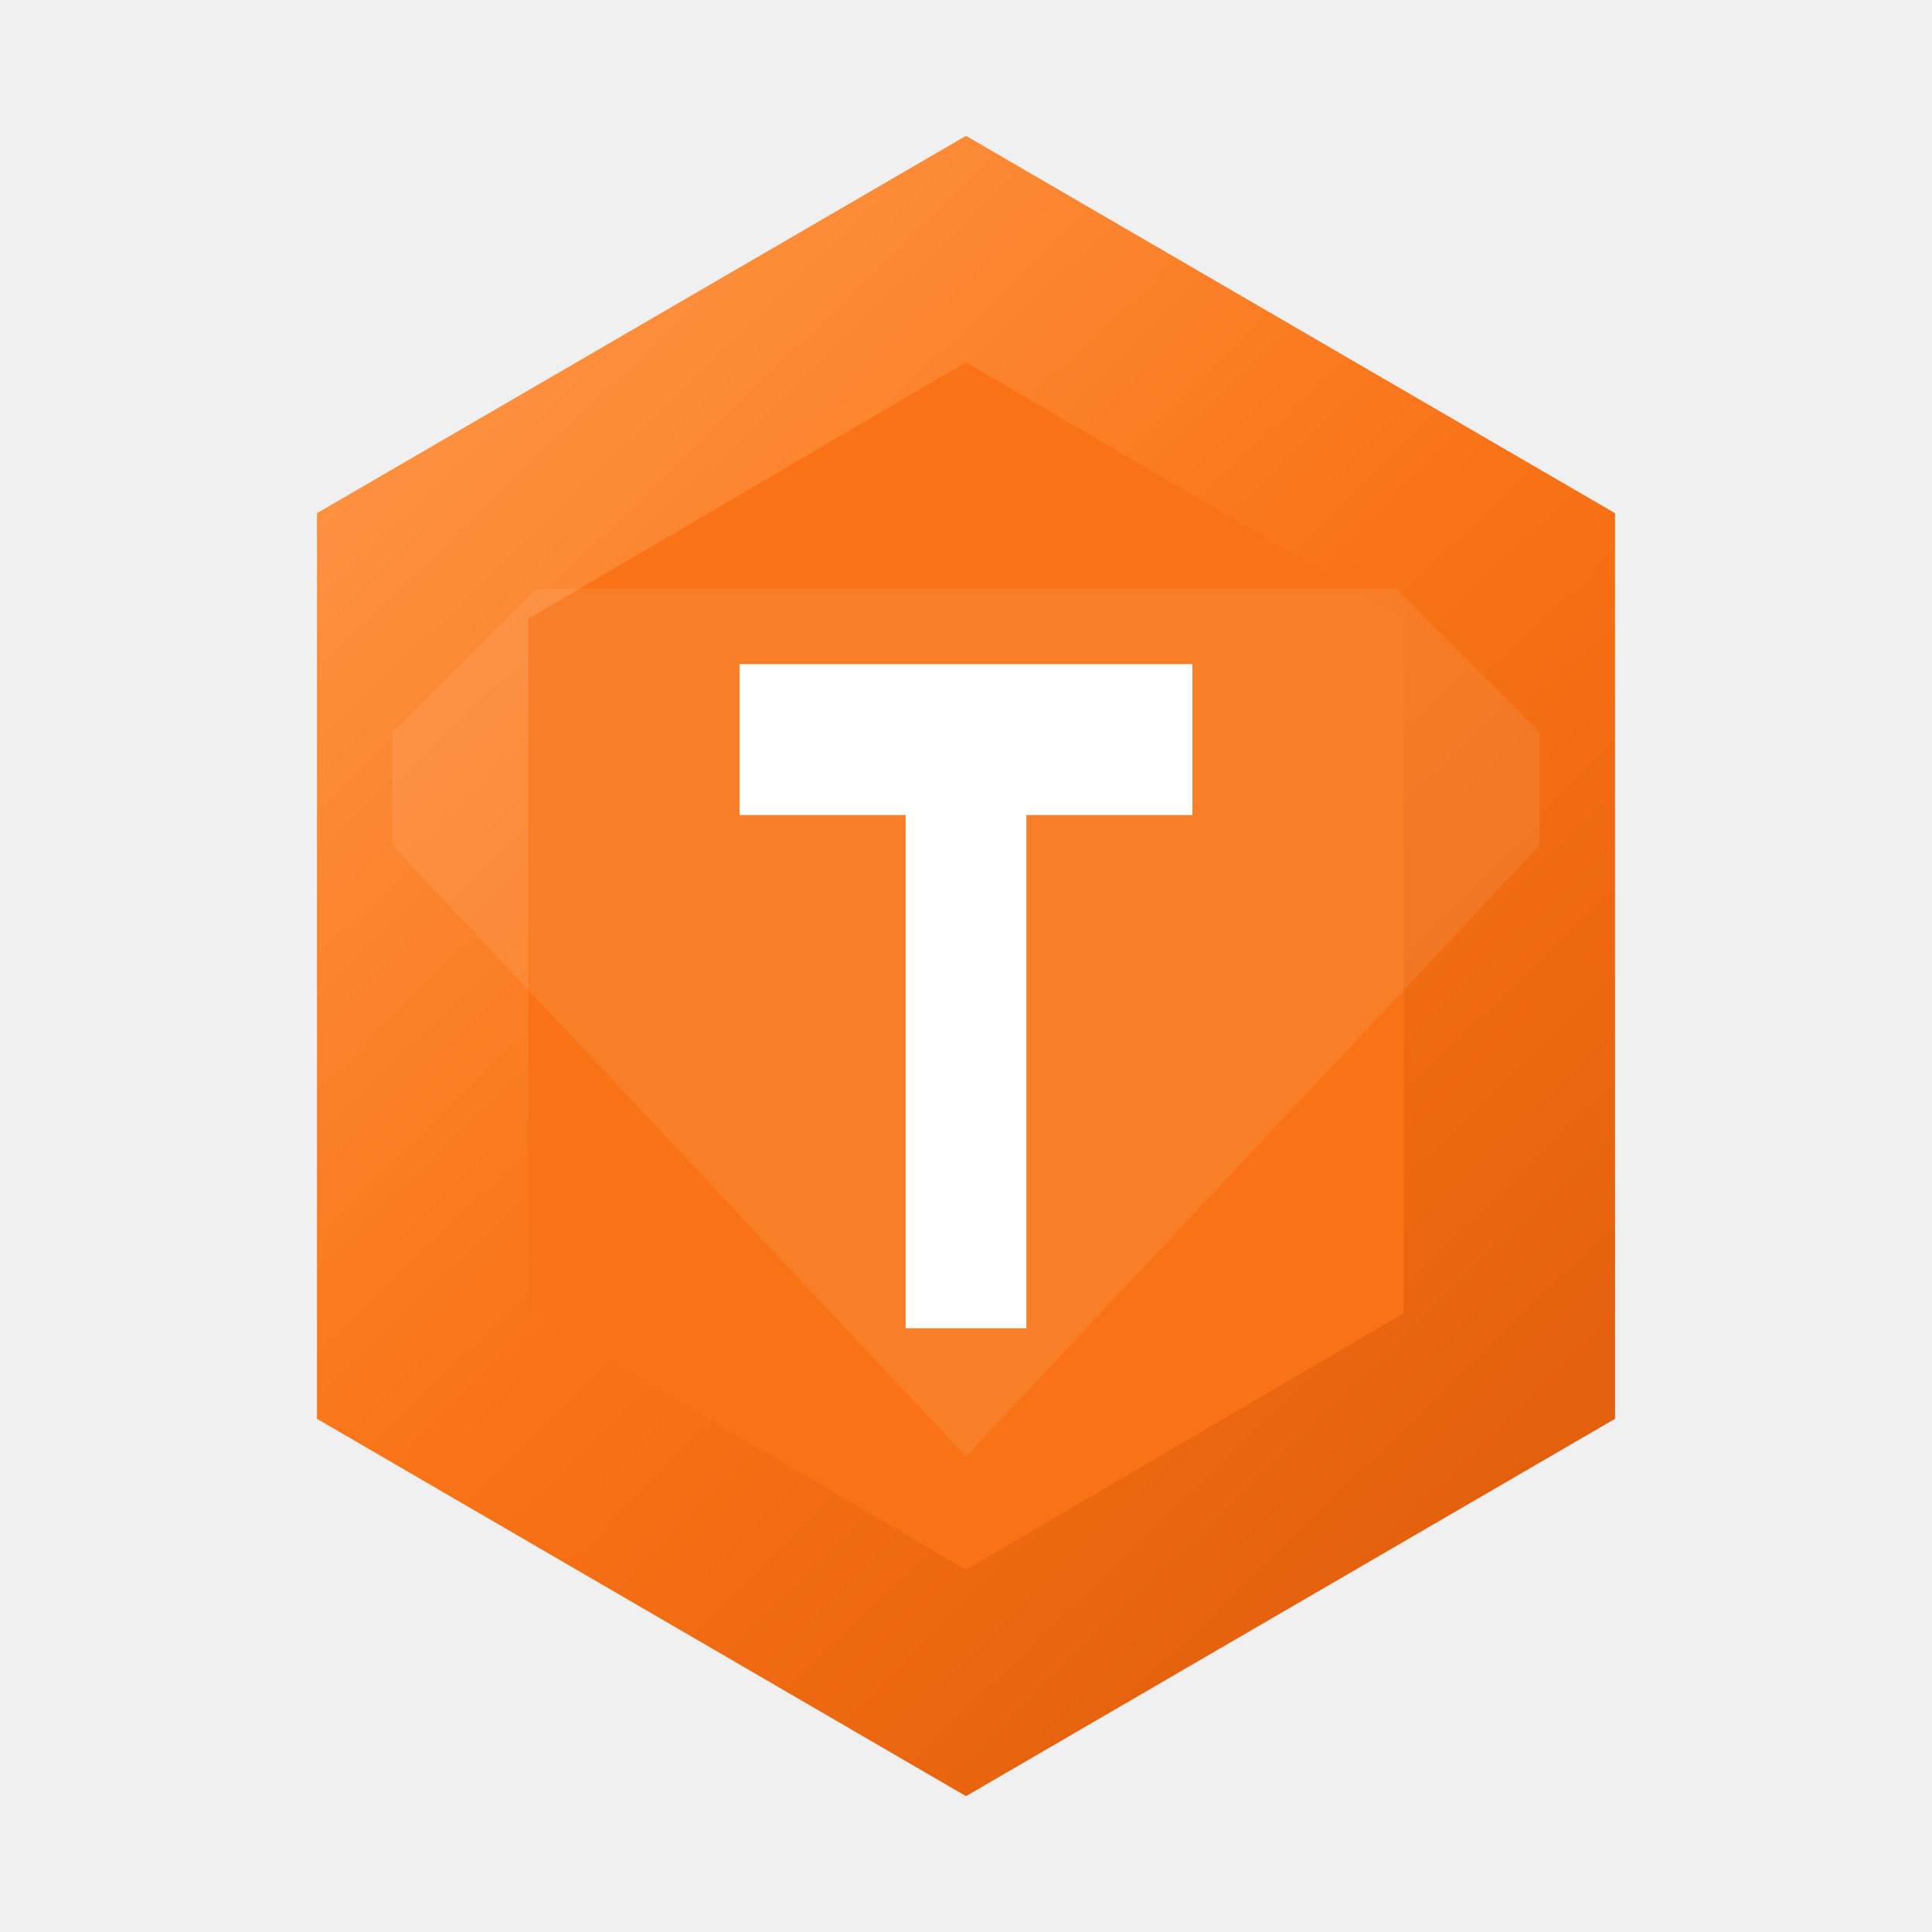
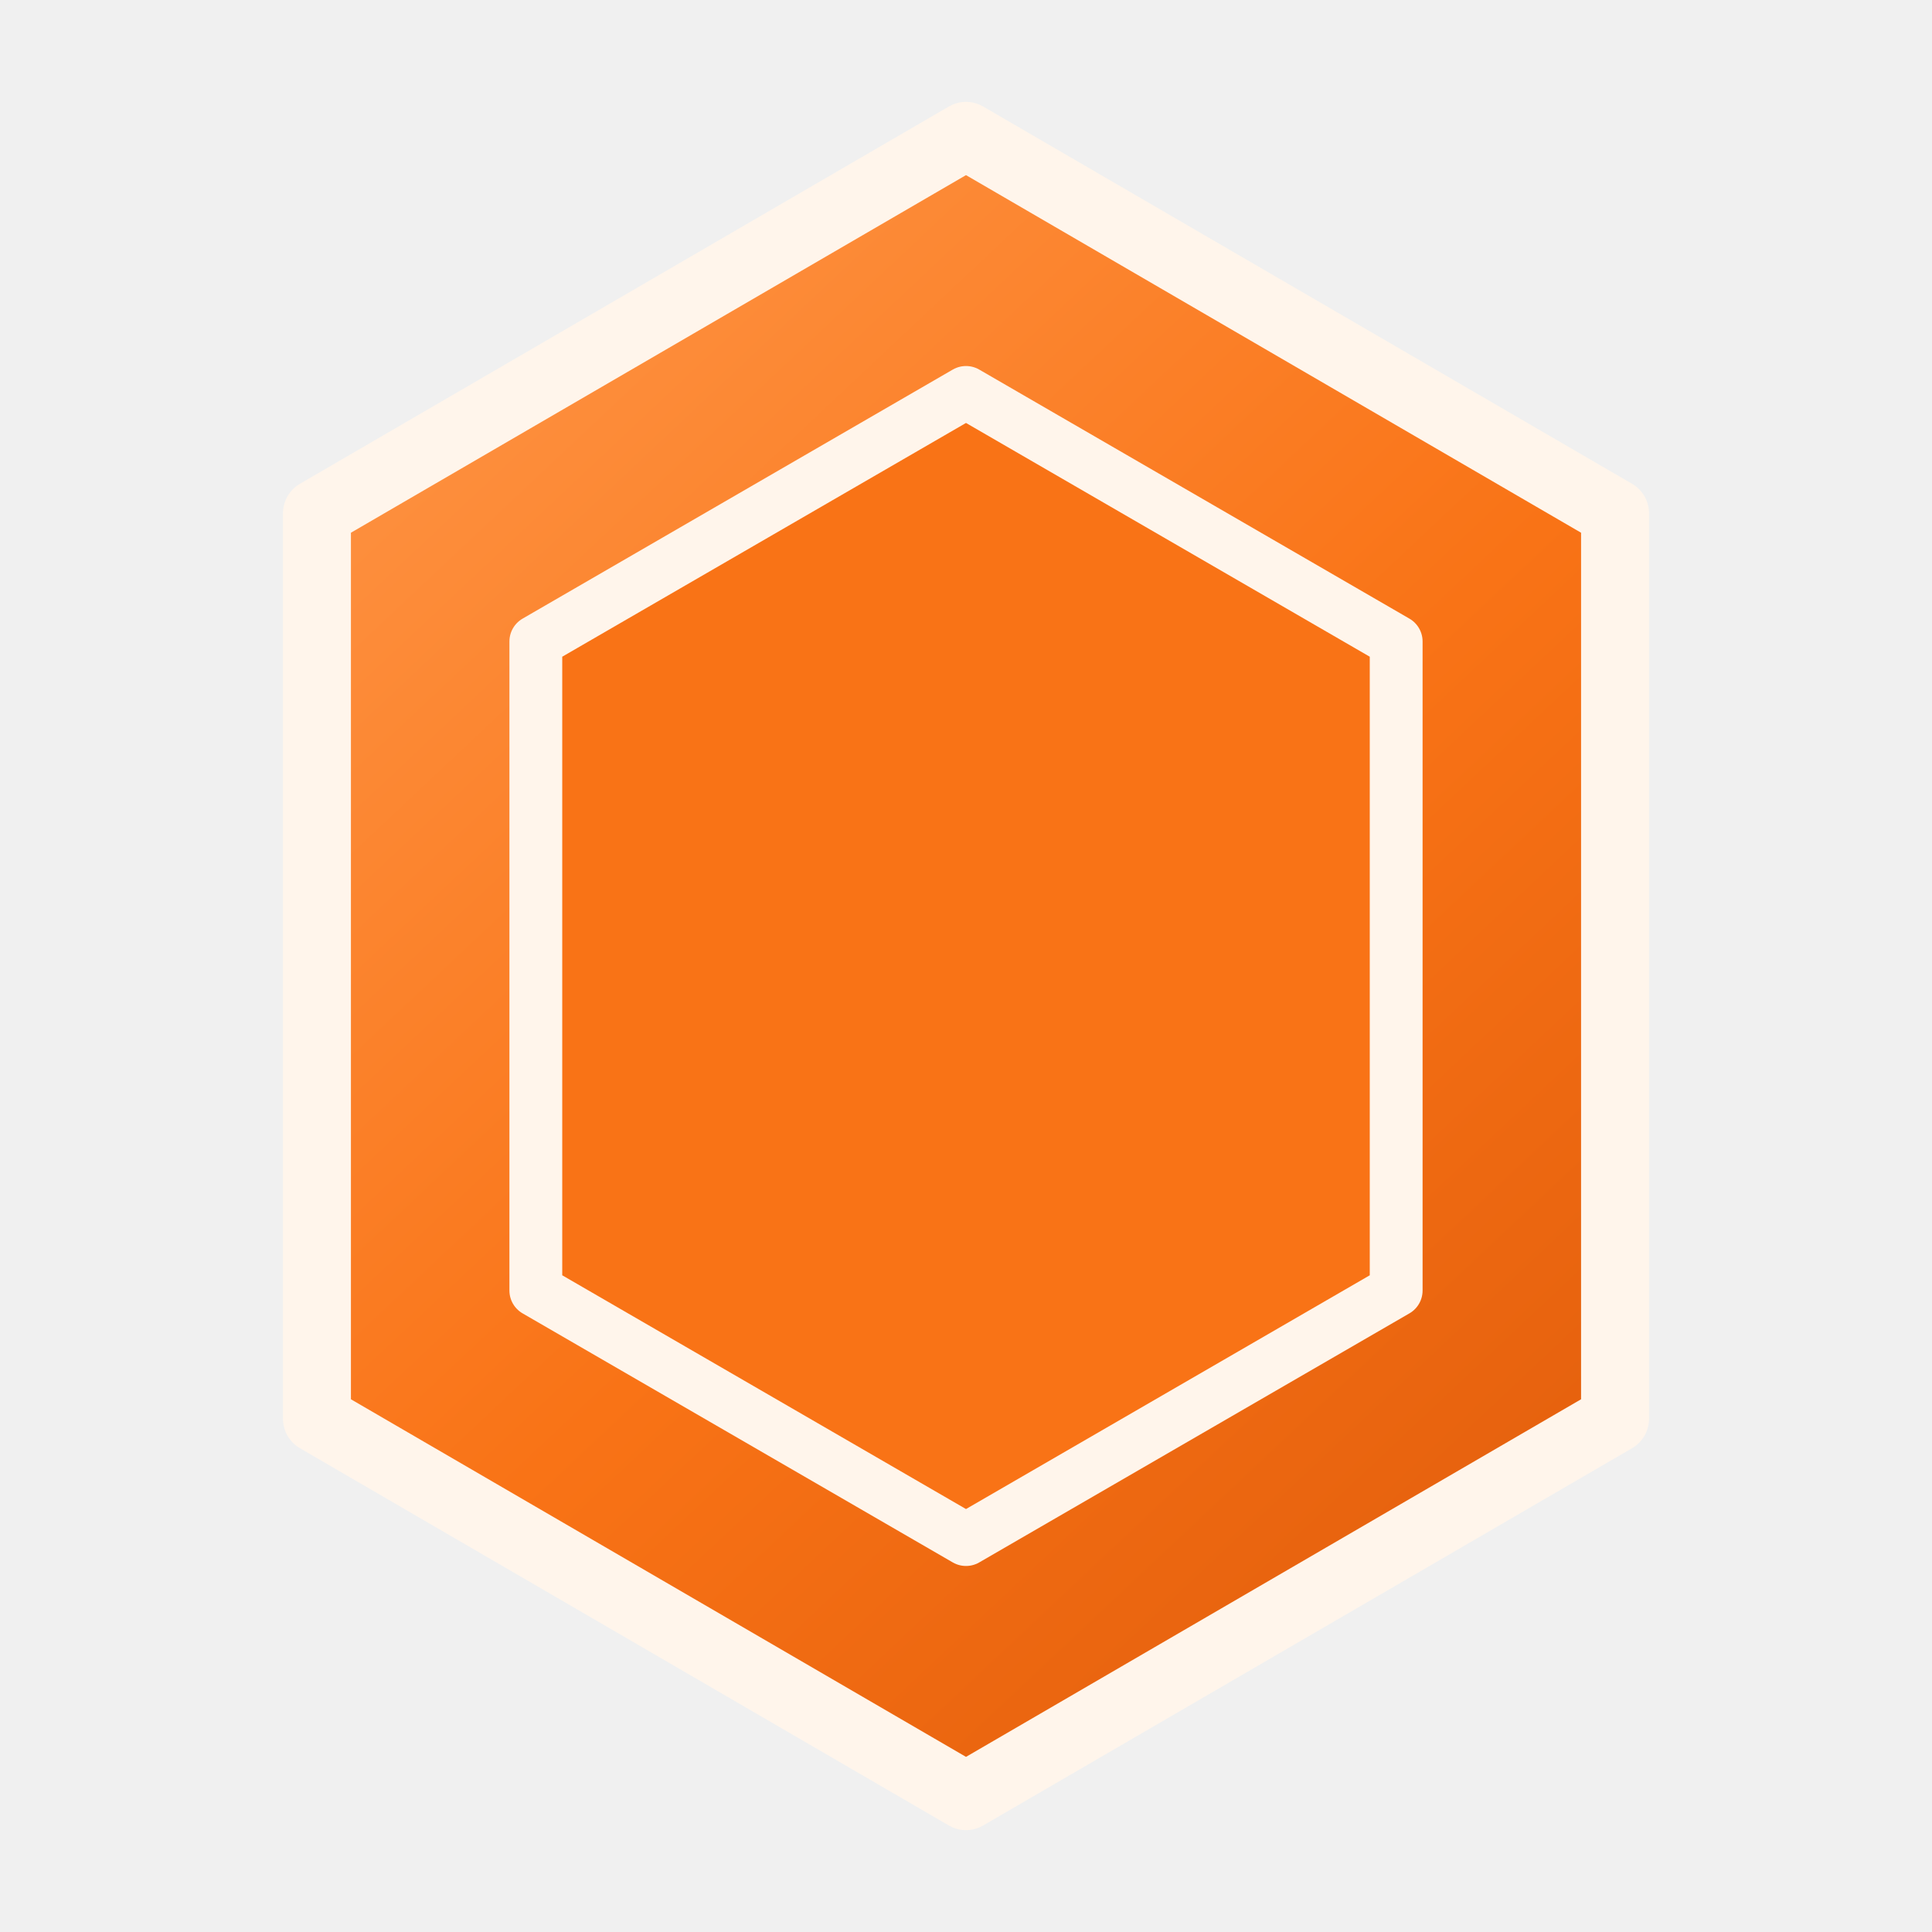
<svg xmlns="http://www.w3.org/2000/svg" viewBox="0 0 256 256" role="img" aria-label="Tracto logo">
  <defs>
-     <linearGradient id="tractoOrange" x1="34" y1="32" x2="220" y2="224" gradientUnits="userSpaceOnUse">
+     <linearGradient id="tractoOrange" x1="30" y1="24" x2="220" y2="226" gradientUnits="userSpaceOnUse">
      <stop offset="0" stop-color="#ff9a4d" />
-       <stop offset="0.5" stop-color="#f97316" />
-       <stop offset="1" stop-color="#dc5a0a" />
+       <stop offset="0.55" stop-color="#f97316" />
+       <stop offset="1" stop-color="#df5b0b" />
    </linearGradient>
  </defs>
-   <path d="M128 18L214 68V188L128 238L42 188V68L128 18Z" fill="url(#tractoOrange)" />
-   <path d="M128 48L186 82V174L128 208L70 174V82L128 48Z" fill="#f97316" />
-   <path d="M98 88H158V108H136V176H120V108H98V88Z" fill="#ffffff" />
-   <path d="M71 78H185L204 97V112L128 193L52 112V97L71 78Z" fill="rgba(255,255,255,0.08)" />
+   <path d="M128 18L214 68V188L128 238L42 188V68L128 18Z" fill="url(#tractoOrange)" stroke="#fff5eb" stroke-width="9" stroke-linejoin="round" />
+   <path d="M128 52L185 85V171L128 204L71 171V85L128 52Z" fill="#f97316" stroke="#fff5eb" stroke-width="7" stroke-linejoin="round" />
</svg>
